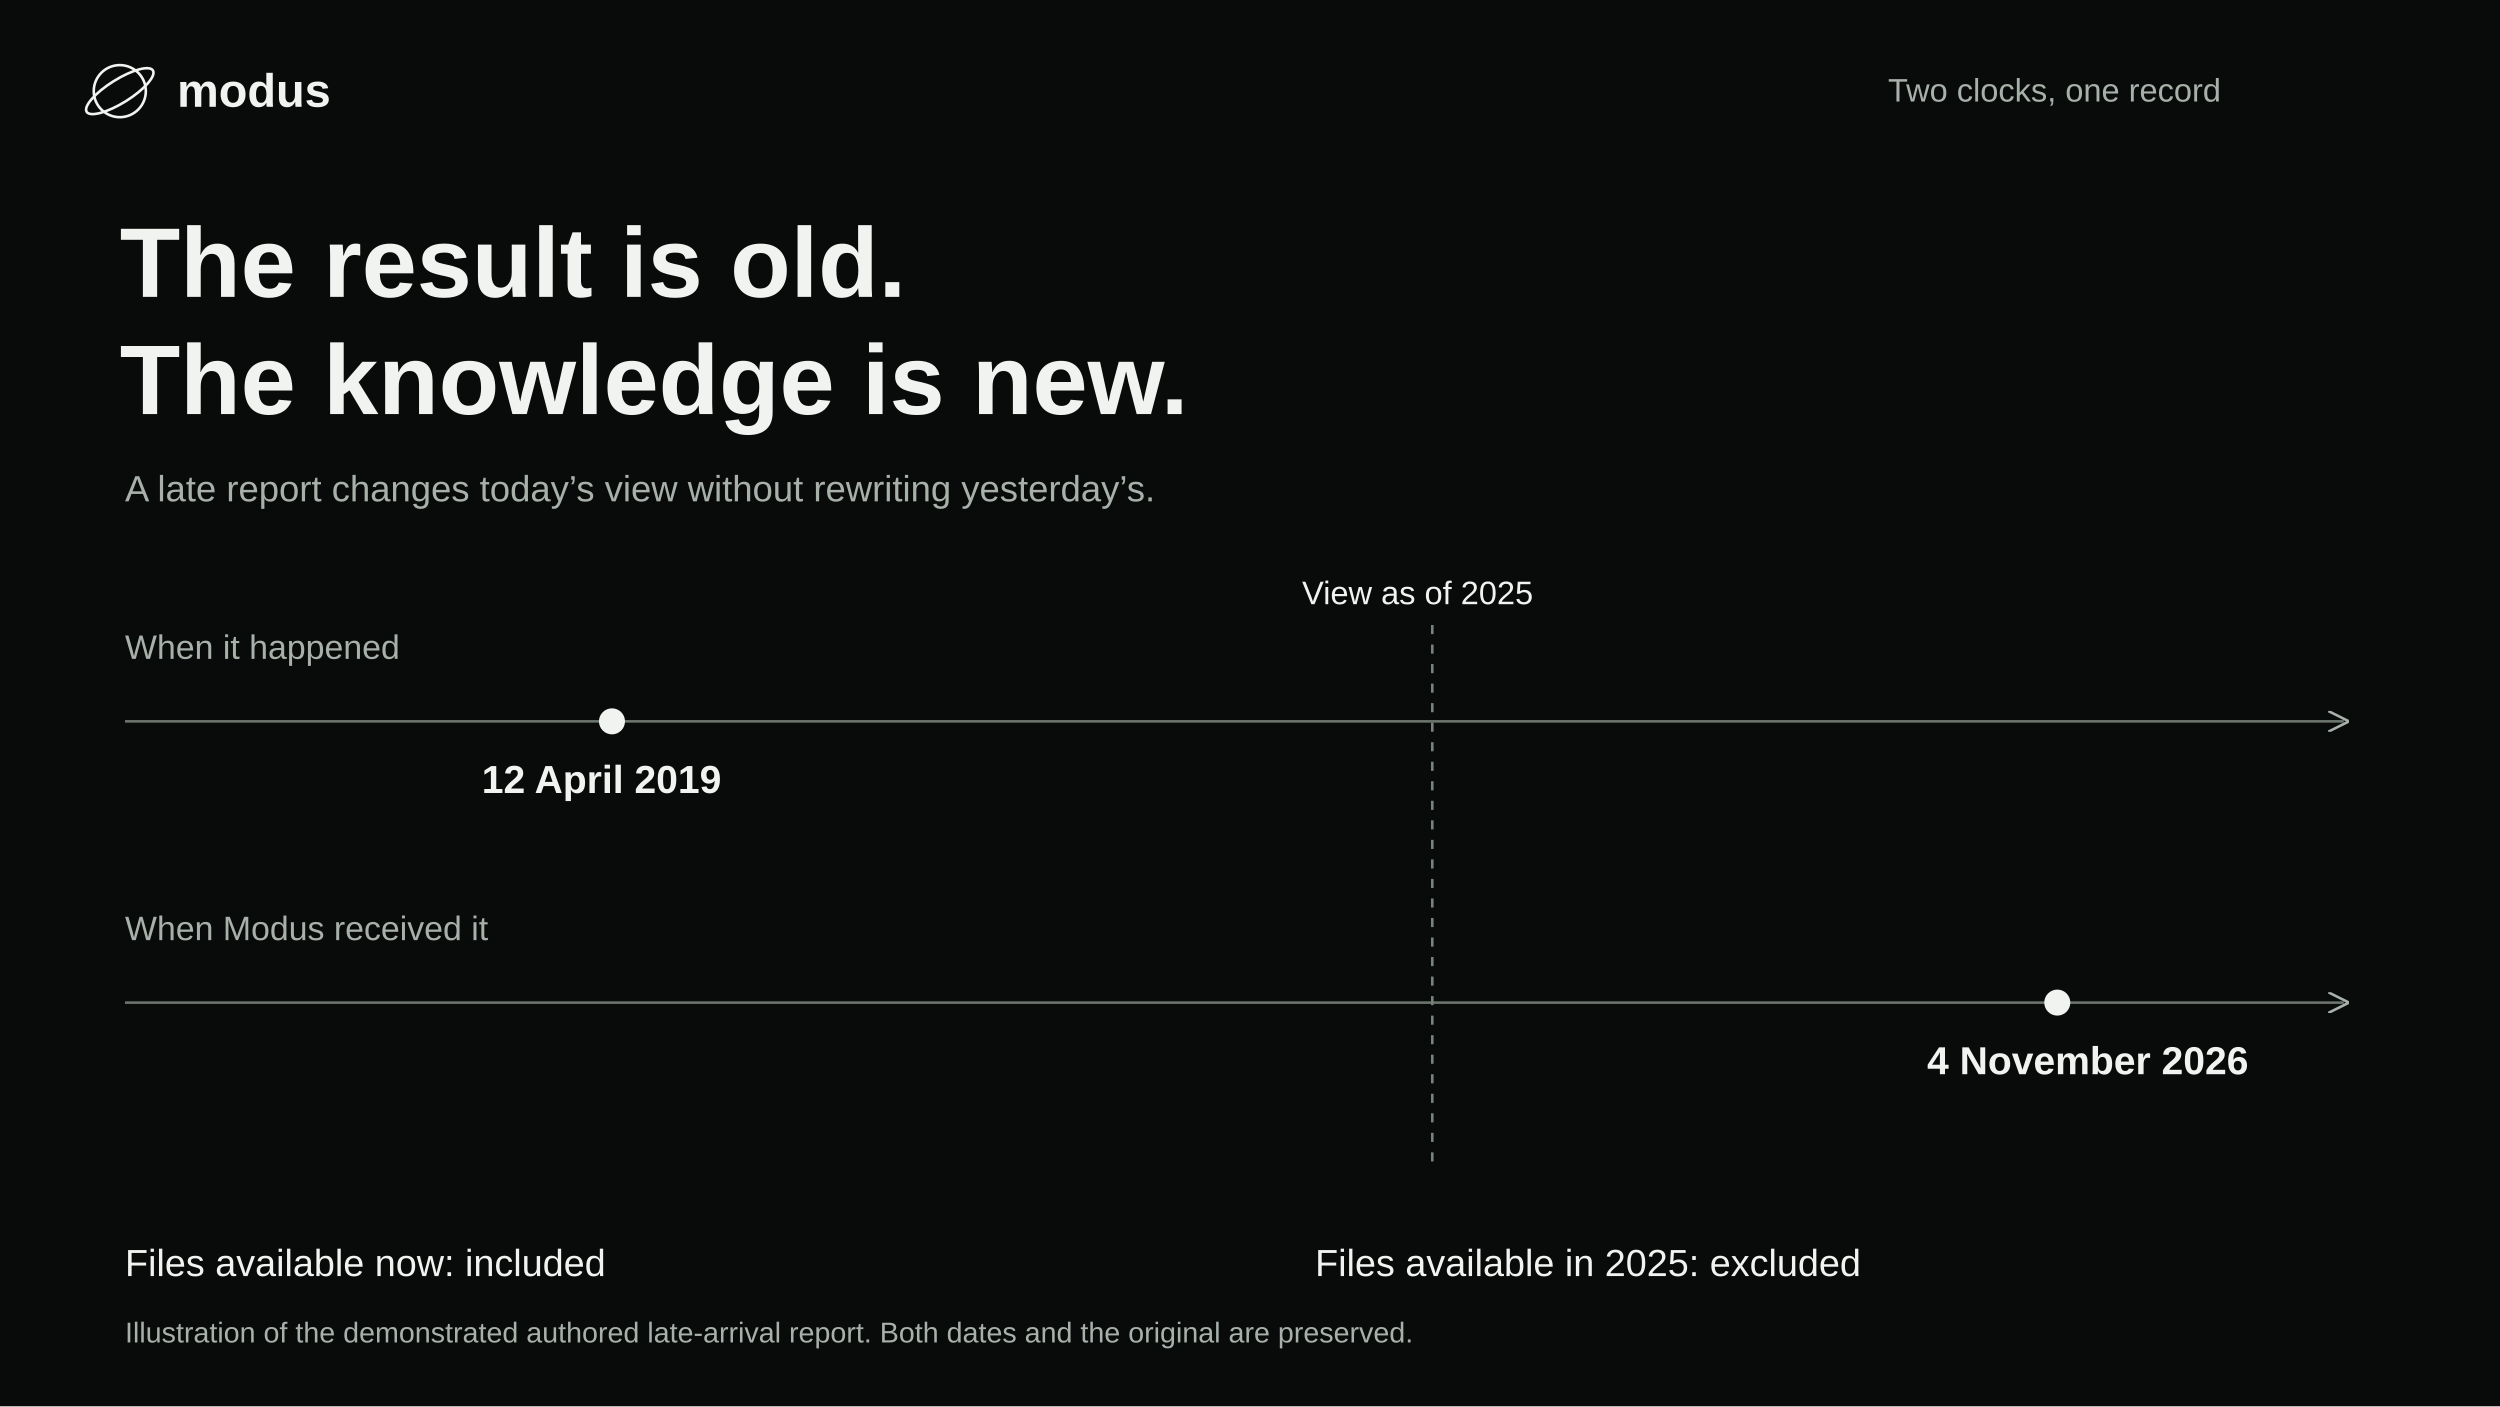
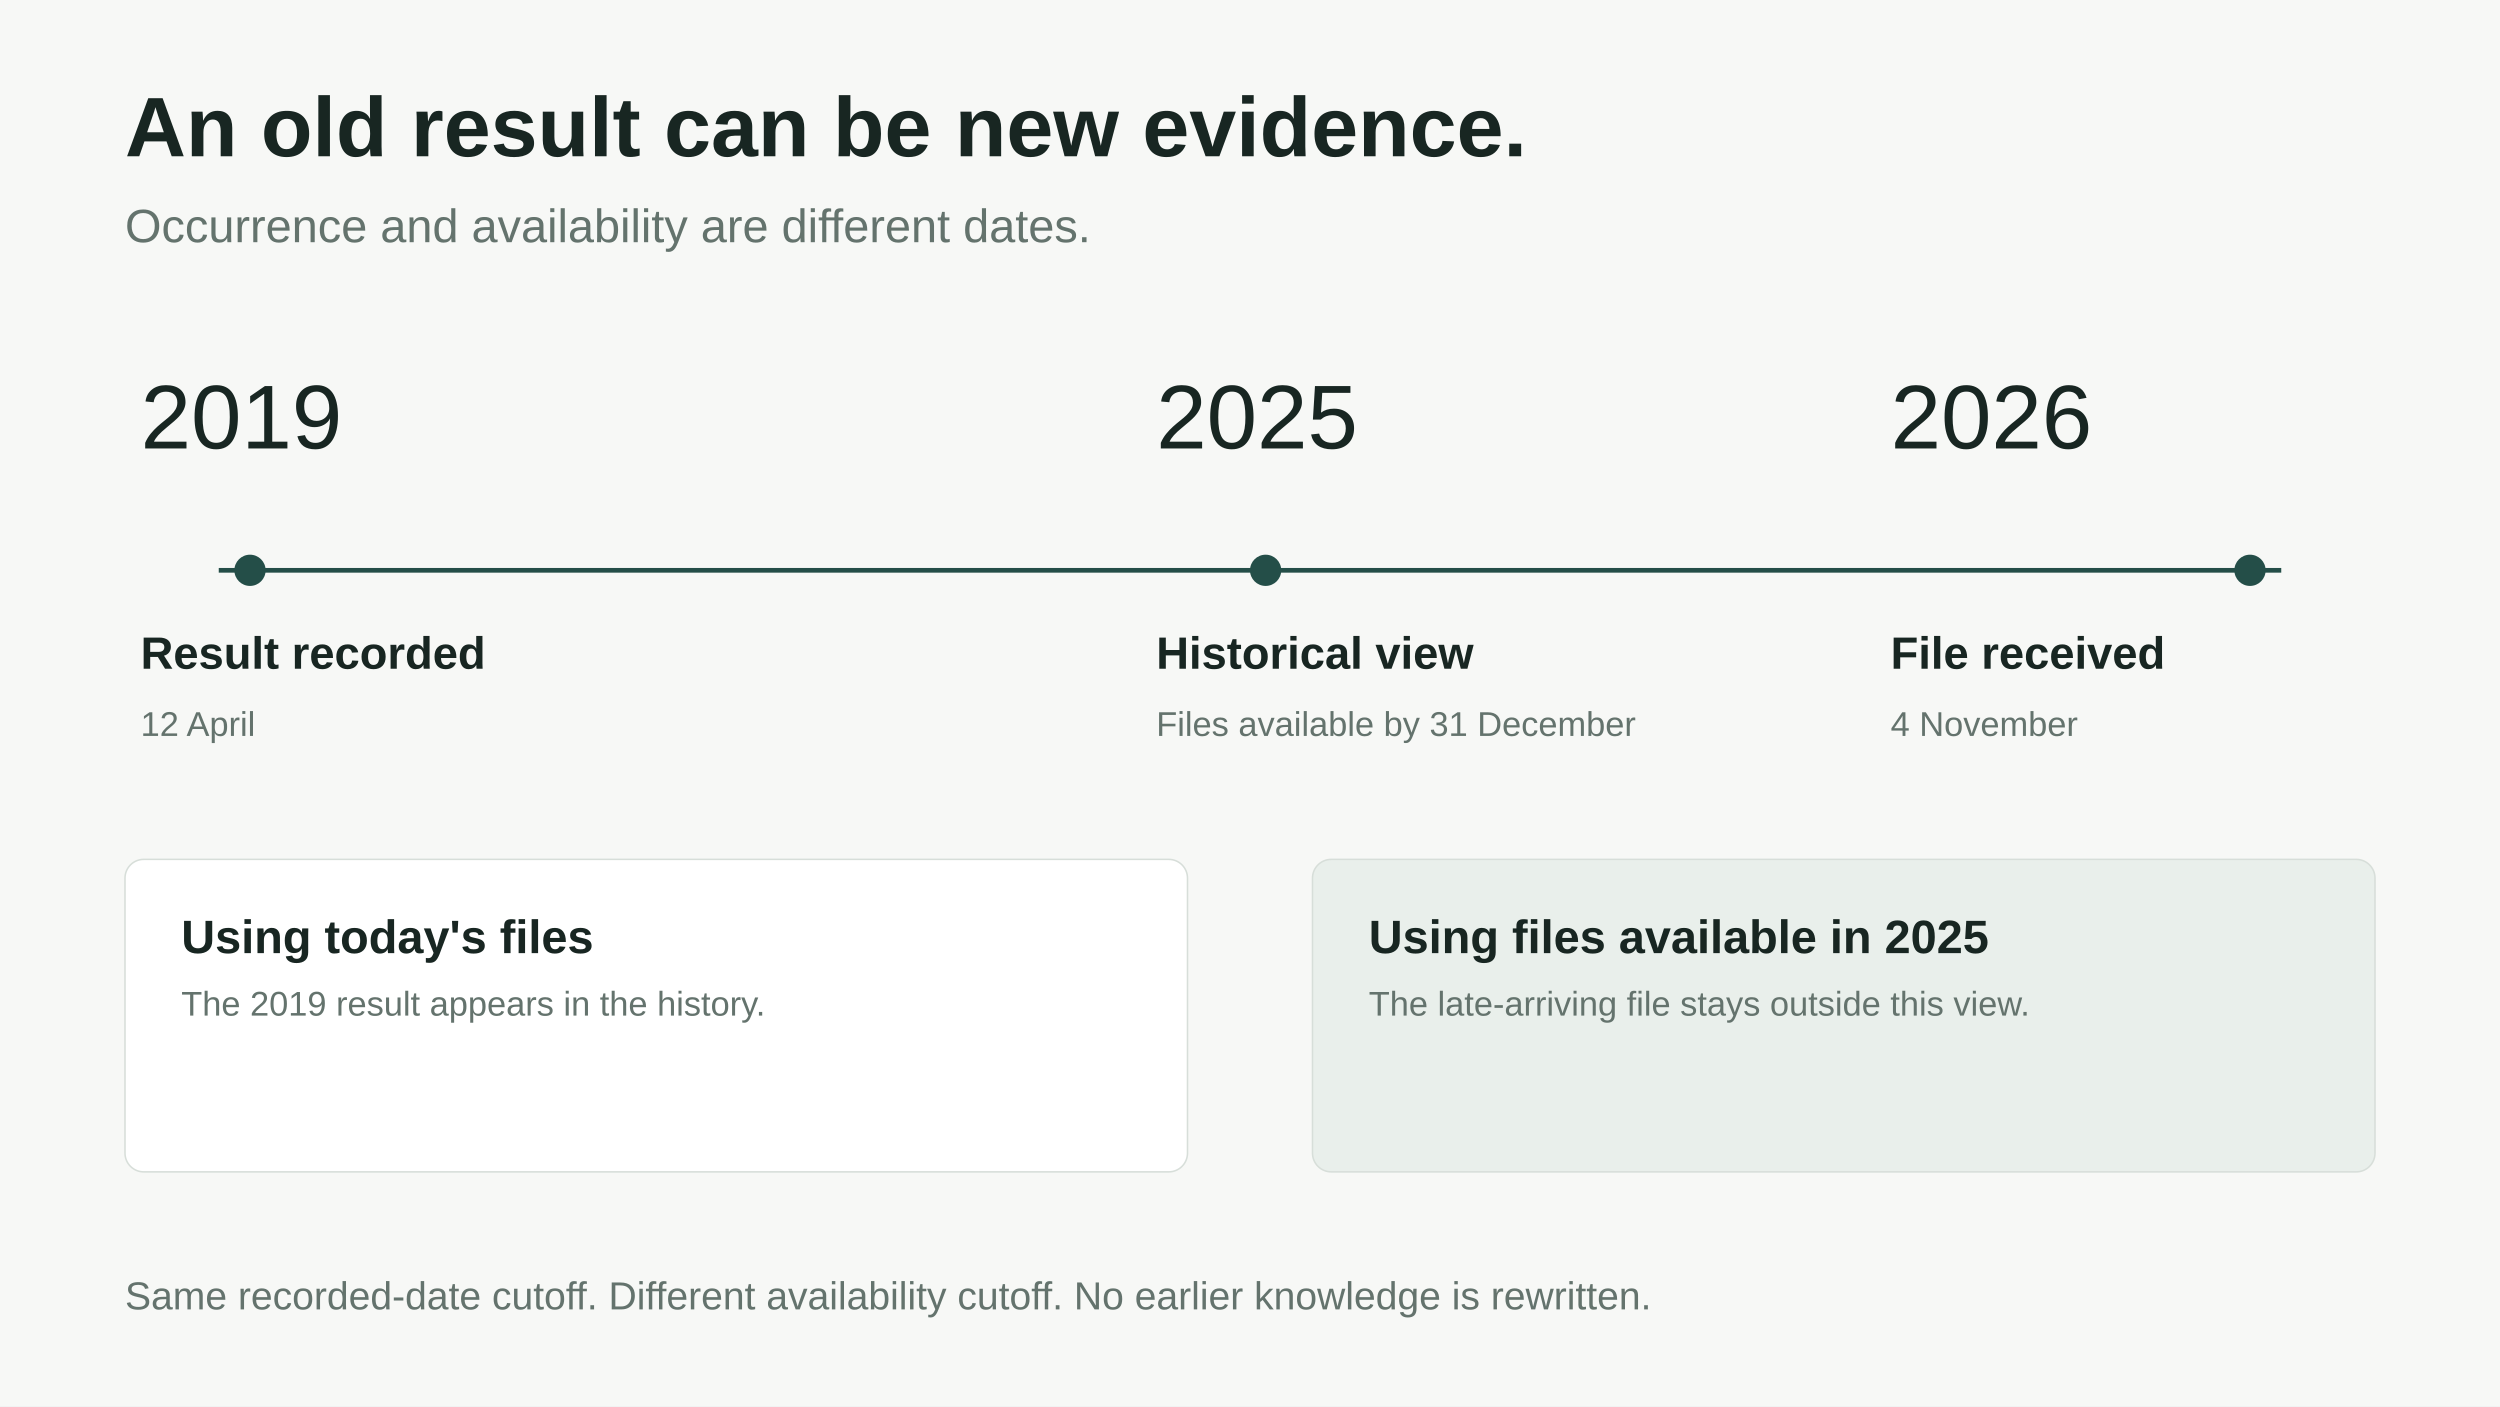
- <svg xmlns="http://www.w3.org/2000/svg" width="1920" height="1080" viewBox="0 0 1920 1080" role="img" aria-labelledby="title desc">
+ <svg xmlns="http://www.w3.org/2000/svg" width="1600" height="900" viewBox="0 0 1600 900" role="img" aria-labelledby="title desc">
  <defs>
-     <marker id="arrow" markerWidth="8" markerHeight="8" refX="6" refY="4" orient="auto">
-       <path d="M0 0 L8 4 L0 8" fill="none" stroke="#a8b0aa" />
+     <marker id="arrow" markerWidth="8" markerHeight="8" refX="7" refY="4" orient="auto">
+       <path d="M0 0L8 4L0 8" fill="none" stroke="#244e48" stroke-width="1.5" />
    </marker>
  </defs>
-   <rect width="1920" height="1080" fill="#080b09" />
-   <g transform="translate(92 70)" fill="none" stroke="#f1f3f0" stroke-width="2">
-     <circle r="20" />
-     <ellipse rx="30" ry="9" transform="rotate(-32)" />
+   <rect width="1600" height="900" fill="#f7f8f6" />
+   <g font-family="Segoe UI,Arial,sans-serif">
+     <text x="80" y="100" font-size="54" font-weight="600" fill="#182622">An old result can be new evidence.</text>
+     <text x="80" y="155" font-size="30" font-weight="400" fill="#64736d">Occurrence and availability are different dates.</text>
+     <path d="M140 365L1460 365" fill="none" stroke="#244e48" stroke-width="3" />
+     <circle cx="160" cy="365" r="10" fill="#244e48" />
+     <text x="90" y="287" font-size="58" font-weight="500" fill="#182622">2019</text>
+     <text x="90" y="428" font-size="29" font-weight="600" fill="#182622">Result recorded</text>
+     <text x="90" y="471" font-size="22" font-weight="400" fill="#64736d">12 April</text>
+     <circle cx="810" cy="365" r="10" fill="#244e48" />
+     <text x="740" y="287" font-size="58" font-weight="500" fill="#182622">2025</text>
+     <text x="740" y="428" font-size="29" font-weight="600" fill="#182622">Historical view</text>
+     <text x="740" y="471" font-size="22" font-weight="400" fill="#64736d">Files available by 31 December</text>
+     <circle cx="1440" cy="365" r="10" fill="#244e48" />
+     <text x="1210" y="287" font-size="58" font-weight="500" fill="#182622">2026</text>
+     <text x="1210" y="428" font-size="29" font-weight="600" fill="#182622">File received</text>
+     <text x="1210" y="471" font-size="22" font-weight="400" fill="#64736d">4 November</text>
+     <rect x="80" y="550" width="680" height="200" rx="12" fill="#ffffff" stroke="#d7ded9" />
+     <text x="116" y="610" font-size="30" font-weight="600" fill="#182622">Using today's files</text>
+     <text x="116" y="650" font-size="22" font-weight="400" fill="#64736d">The 2019 result appears in the history.</text>
+     <rect x="840" y="550" width="680" height="200" rx="12" fill="#e9efeb" stroke="#d7ded9" />
+     <text x="876" y="610" font-size="30" font-weight="600" fill="#182622">Using files available in 2025</text>
+     <text x="876" y="650" font-size="22" font-weight="400" fill="#64736d">The late-arriving file stays outside this view.</text>
+     <text x="80" y="838" font-size="25" font-weight="400" fill="#64736d">Same recorded-date cutoff. Different availability cutoff. No earlier knowledge is rewritten.</text>
  </g>
-   <text x="136" y="82" font-family="Segoe UI,Arial,sans-serif" font-size="36" font-weight="600" fill="#f1f3f0">modus</text>
-   <text x="1450" y="78" font-family="Segoe UI,Arial,sans-serif" font-size="25" font-weight="400" fill="#a8b0aa">Two clocks, one record</text>
-   <text x="92" y="228" font-family="Segoe UI,Arial,sans-serif" font-size="76" font-weight="550" fill="#f1f3f0">The result is old.</text>
-   <text x="92" y="318" font-family="Segoe UI,Arial,sans-serif" font-size="76" font-weight="550" fill="#f1f3f0">The knowledge is new.</text>
-   <text x="96" y="385" font-family="Segoe UI,Arial,sans-serif" font-size="28" font-weight="400" fill="#a8b0aa">A late report changes today’s view without rewriting yesterday’s.</text>
-   <text x="96" y="506" font-family="Segoe UI,Arial,sans-serif" font-size="26" font-weight="400" fill="#a8b0aa">When it happened</text>
-   <path d="M96 554 L1800 554" fill="none" stroke="#6b746d" stroke-width="2" marker-end="url(#arrow)" />
-   <text x="96" y="722" font-family="Segoe UI,Arial,sans-serif" font-size="26" font-weight="400" fill="#a8b0aa">When Modus received it</text>
-   <path d="M96 770 L1800 770" fill="none" stroke="#6b746d" stroke-width="2" marker-end="url(#arrow)" />
-   <circle cx="470" cy="554" r="10" fill="#f1f3f0" />
-   <text x="370" y="609" font-family="Segoe UI,Arial,sans-serif" font-size="30" font-weight="550" fill="#f1f3f0">12 April 2019</text>
-   <circle cx="1580" cy="770" r="10" fill="#f1f3f0" />
-   <text x="1480" y="825" font-family="Segoe UI,Arial,sans-serif" font-size="30" font-weight="550" fill="#f1f3f0">4 November 2026</text>
-   <path d="M1100 480 L1100 895" fill="none" stroke="#78837a" stroke-width="2" stroke-dasharray="7 8" />
-   <text x="1000" y="464" font-family="Segoe UI,Arial,sans-serif" font-size="25" font-weight="400" fill="#f1f3f0">View as of 2025</text>
-   <text x="96" y="980" font-family="Segoe UI,Arial,sans-serif" font-size="29" font-weight="400" fill="#f1f3f0">Files available now: included</text>
-   <text x="1010" y="980" font-family="Segoe UI,Arial,sans-serif" font-size="29" font-weight="400" fill="#f1f3f0">Files available in 2025: excluded</text>
-   <text x="96" y="1031" font-family="Segoe UI,Arial,sans-serif" font-size="22" font-weight="400" fill="#a8b0aa">Illustration of the demonstrated authored late-arrival report. Both dates and the original are preserved.</text>
</svg>
